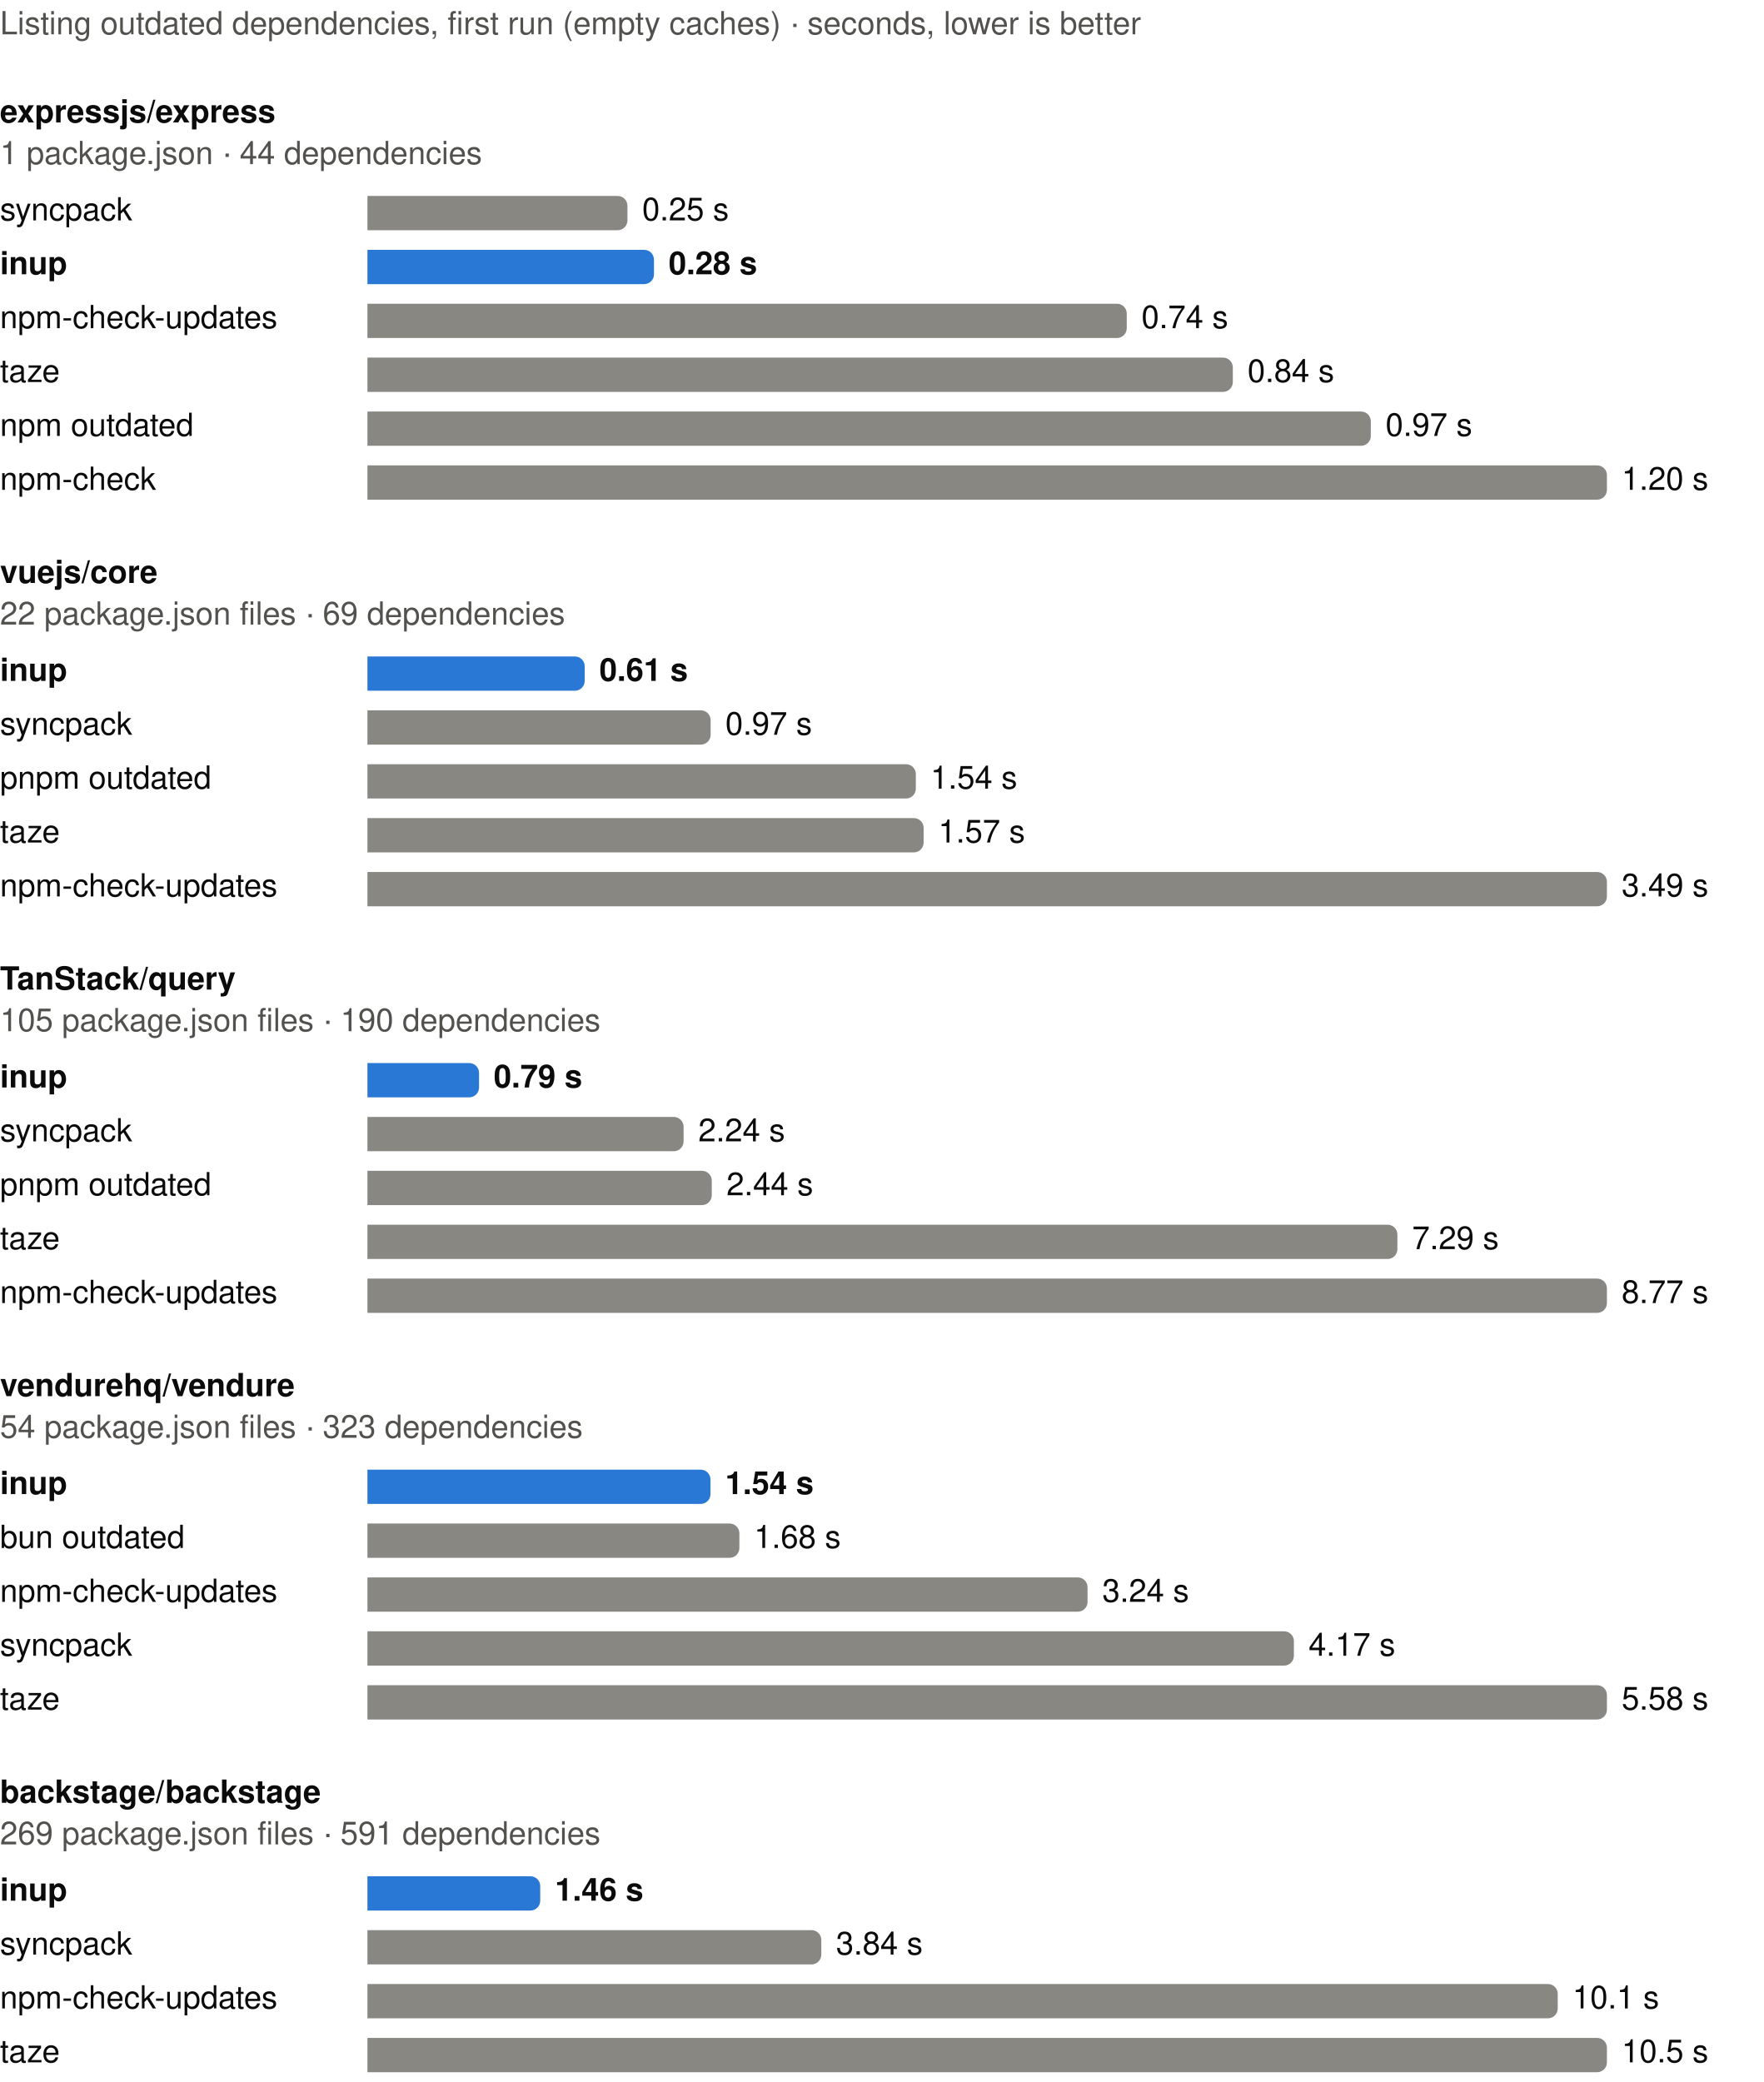
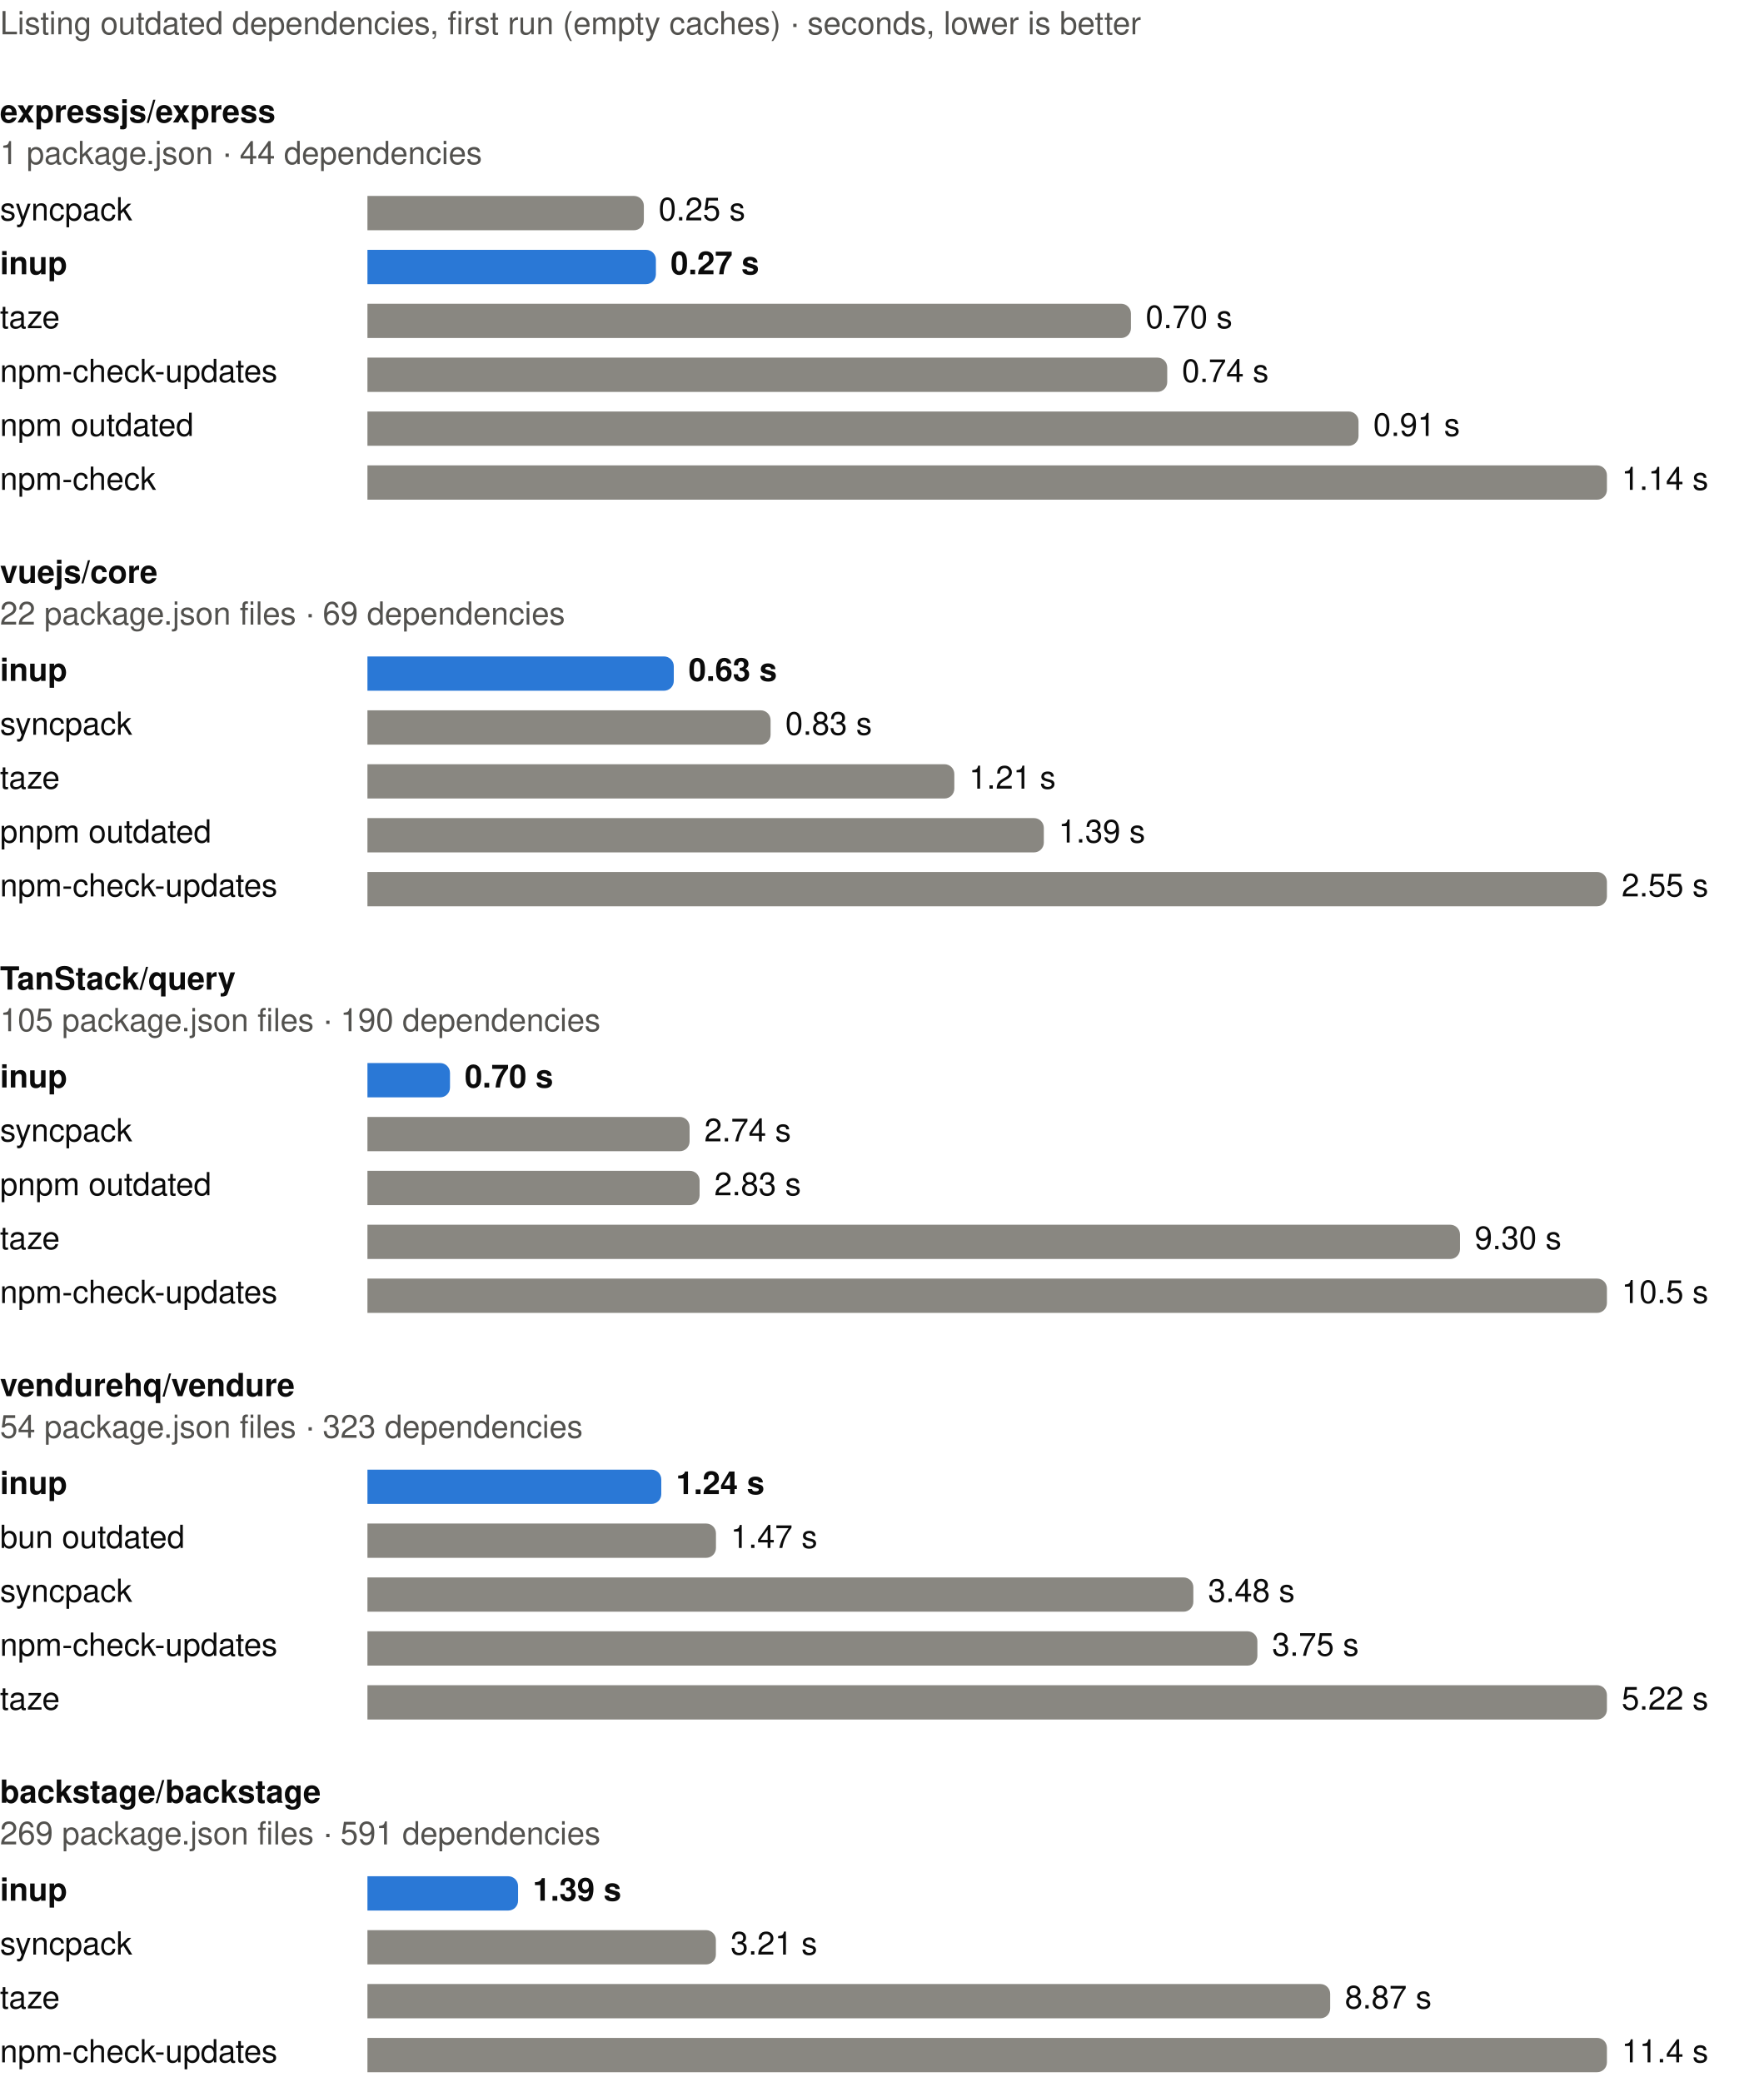
<svg xmlns="http://www.w3.org/2000/svg" width="720" height="850" viewBox="0 0 720 850" role="img" aria-labelledby="title desc">
  <style>text{font-family:system-ui,-apple-system,"Segoe UI",Helvetica,Arial,sans-serif;font-size:13px}</style>
  <text x="0" y="14" fill="#52514e">Listing outdated dependencies, first run (empty caches) · seconds, lower is better</text>
  <text x="0" y="50" fill="#0b0b0b" font-weight="600">expressjs/express</text>
  <text x="0" y="67" fill="#52514e">1 package.json · 44 dependencies</text>
  <text x="0" y="87" fill="#0b0b0b" dominant-baseline="central">syncpack</text>
-   <path d="M150 80h102.142a4 4 0 0 1 4 4v6a4 4 0 0 1 -4 4h-102.142z" fill="#898781" />
-   <text x="262.142" y="87" fill="#0b0b0b" dominant-baseline="central">0.25 s</text>
+   <path d="M150 80h108.838a4 4 0 0 1 4 4v6a4 4 0 0 1 -4 4h-108.838z" fill="#898781" />
+   <text x="268.838" y="87" fill="#0b0b0b" dominant-baseline="central">0.25 s</text>
  <text x="0" y="109" fill="#0b0b0b" dominant-baseline="central" font-weight="600">inup</text>
-   <path d="M150 102h112.973a4 4 0 0 1 4 4v6a4 4 0 0 1 -4 4h-112.973z" fill="#2a78d6" />
-   <text x="272.973" y="109" fill="#0b0b0b" dominant-baseline="central" font-weight="600">0.28 s</text>
-   <text x="0" y="131" fill="#0b0b0b" dominant-baseline="central">npm-check-updates</text>
-   <path d="M150 124h305.973a4 4 0 0 1 4 4v6a4 4 0 0 1 -4 4h-305.973z" fill="#898781" />
-   <text x="465.973" y="131" fill="#0b0b0b" dominant-baseline="central">0.74 s</text>
-   <text x="0" y="153" fill="#0b0b0b" dominant-baseline="central">taze</text>
-   <path d="M150 146h349.277a4 4 0 0 1 4 4v6a4 4 0 0 1 -4 4h-349.277z" fill="#898781" />
-   <text x="509.277" y="153" fill="#0b0b0b" dominant-baseline="central">0.84 s</text>
+   <path d="M150 102h113.758a4 4 0 0 1 4 4v6a4 4 0 0 1 -4 4h-113.758z" fill="#2a78d6" />
+   <text x="273.758" y="109" fill="#0b0b0b" dominant-baseline="central" font-weight="600">0.27 s</text>
+   <text x="0" y="131" fill="#0b0b0b" dominant-baseline="central">taze</text>
+   <path d="M150 124h307.688a4 4 0 0 1 4 4v6a4 4 0 0 1 -4 4h-307.688z" fill="#898781" />
+   <text x="467.688" y="131" fill="#0b0b0b" dominant-baseline="central">0.70 s</text>
+   <text x="0" y="153" fill="#0b0b0b" dominant-baseline="central">npm-check-updates</text>
+   <path d="M150 146h322.5a4 4 0 0 1 4 4v6a4 4 0 0 1 -4 4h-322.5z" fill="#898781" />
+   <text x="482.5" y="153" fill="#0b0b0b" dominant-baseline="central">0.74 s</text>
  <text x="0" y="175" fill="#0b0b0b" dominant-baseline="central">npm outdated</text>
-   <path d="M150 168h405.612a4 4 0 0 1 4 4v6a4 4 0 0 1 -4 4h-405.612z" fill="#898781" />
-   <text x="565.612" y="175" fill="#0b0b0b" dominant-baseline="central">0.97 s</text>
+   <path d="M150 168h400.592a4 4 0 0 1 4 4v6a4 4 0 0 1 -4 4h-400.592z" fill="#898781" />
+   <text x="560.592" y="175" fill="#0b0b0b" dominant-baseline="central">0.91 s</text>
  <text x="0" y="197" fill="#0b0b0b" dominant-baseline="central">npm-check</text>
  <path d="M150 190h502a4 4 0 0 1 4 4v6a4 4 0 0 1 -4 4h-502z" fill="#898781" />
-   <text x="662" y="197" fill="#0b0b0b" dominant-baseline="central">1.20 s</text>
+   <text x="662" y="197" fill="#0b0b0b" dominant-baseline="central">1.14 s</text>
  <text x="0" y="238" fill="#0b0b0b" font-weight="600">vuejs/core</text>
  <text x="0" y="255" fill="#52514e">22 package.json files · 69 dependencies</text>
  <text x="0" y="275" fill="#0b0b0b" dominant-baseline="central" font-weight="600">inup</text>
-   <path d="M150 268h84.69a4 4 0 0 1 4 4v6a4 4 0 0 1 -4 4h-84.69z" fill="#2a78d6" />
-   <text x="244.69" y="275" fill="#0b0b0b" dominant-baseline="central" font-weight="600">0.61 s</text>
+   <path d="M150 268h121.063a4 4 0 0 1 4 4v6a4 4 0 0 1 -4 4h-121.063z" fill="#2a78d6" />
+   <text x="281.063" y="275" fill="#0b0b0b" dominant-baseline="central" font-weight="600">0.63 s</text>
  <text x="0" y="297" fill="#0b0b0b" dominant-baseline="central">syncpack</text>
-   <path d="M150 290h136.101a4 4 0 0 1 4 4v6a4 4 0 0 1 -4 4h-136.101z" fill="#898781" />
-   <text x="296.101" y="297" fill="#0b0b0b" dominant-baseline="central">0.97 s</text>
-   <text x="0" y="319" fill="#0b0b0b" dominant-baseline="central">pnpm outdated</text>
-   <path d="M150 312h219.872a4 4 0 0 1 4 4v6a4 4 0 0 1 -4 4h-219.872z" fill="#898781" />
-   <text x="379.872" y="319" fill="#0b0b0b" dominant-baseline="central">1.54 s</text>
-   <text x="0" y="341" fill="#0b0b0b" dominant-baseline="central">taze</text>
-   <path d="M150 334h223.056a4 4 0 0 1 4 4v6a4 4 0 0 1 -4 4h-223.056z" fill="#898781" />
-   <text x="383.056" y="341" fill="#0b0b0b" dominant-baseline="central">1.57 s</text>
+   <path d="M150 290h160.576a4 4 0 0 1 4 4v6a4 4 0 0 1 -4 4h-160.576z" fill="#898781" />
+   <text x="320.576" y="297" fill="#0b0b0b" dominant-baseline="central">0.83 s</text>
+   <text x="0" y="319" fill="#0b0b0b" dominant-baseline="central">taze</text>
+   <path d="M150 312h235.585a4 4 0 0 1 4 4v6a4 4 0 0 1 -4 4h-235.585z" fill="#898781" />
+   <text x="395.585" y="319" fill="#0b0b0b" dominant-baseline="central">1.21 s</text>
+   <text x="0" y="341" fill="#0b0b0b" dominant-baseline="central">pnpm outdated</text>
+   <path d="M150 334h272.123a4 4 0 0 1 4 4v6a4 4 0 0 1 -4 4h-272.123z" fill="#898781" />
+   <text x="432.123" y="341" fill="#0b0b0b" dominant-baseline="central">1.39 s</text>
  <text x="0" y="363" fill="#0b0b0b" dominant-baseline="central">npm-check-updates</text>
  <path d="M150 356h502a4 4 0 0 1 4 4v6a4 4 0 0 1 -4 4h-502z" fill="#898781" />
-   <text x="662" y="363" fill="#0b0b0b" dominant-baseline="central">3.49 s</text>
+   <text x="662" y="363" fill="#0b0b0b" dominant-baseline="central">2.55 s</text>
  <text x="0" y="404" fill="#0b0b0b" font-weight="600">TanStack/query</text>
  <text x="0" y="421" fill="#52514e">105 package.json files · 190 dependencies</text>
  <text x="0" y="441" fill="#0b0b0b" dominant-baseline="central" font-weight="600">inup</text>
-   <path d="M150 434h41.562a4 4 0 0 1 4 4v6a4 4 0 0 1 -4 4h-41.562z" fill="#2a78d6" />
-   <text x="201.562" y="441" fill="#0b0b0b" dominant-baseline="central" font-weight="600">0.79 s</text>
+   <path d="M150 434h29.705a4 4 0 0 1 4 4v6a4 4 0 0 1 -4 4h-29.705z" fill="#2a78d6" />
+   <text x="189.705" y="441" fill="#0b0b0b" dominant-baseline="central" font-weight="600">0.70 s</text>
  <text x="0" y="463" fill="#0b0b0b" dominant-baseline="central">syncpack</text>
-   <path d="M150 456h125.065a4 4 0 0 1 4 4v6a4 4 0 0 1 -4 4h-125.065z" fill="#898781" />
-   <text x="285.065" y="463" fill="#0b0b0b" dominant-baseline="central">2.24 s</text>
+   <path d="M150 456h127.518a4 4 0 0 1 4 4v6a4 4 0 0 1 -4 4h-127.518z" fill="#898781" />
+   <text x="287.518" y="463" fill="#0b0b0b" dominant-baseline="central">2.74 s</text>
  <text x="0" y="485" fill="#0b0b0b" dominant-baseline="central">pnpm outdated</text>
-   <path d="M150 478h136.567a4 4 0 0 1 4 4v6a4 4 0 0 1 -4 4h-136.567z" fill="#898781" />
-   <text x="296.567" y="485" fill="#0b0b0b" dominant-baseline="central">2.44 s</text>
+   <path d="M150 478h131.604a4 4 0 0 1 4 4v6a4 4 0 0 1 -4 4h-131.604z" fill="#898781" />
+   <text x="291.604" y="485" fill="#0b0b0b" dominant-baseline="central">2.83 s</text>
  <text x="0" y="507" fill="#0b0b0b" dominant-baseline="central">taze</text>
-   <path d="M150 500h416.46a4 4 0 0 1 4 4v6a4 4 0 0 1 -4 4h-416.46z" fill="#898781" />
-   <text x="576.46" y="507" fill="#0b0b0b" dominant-baseline="central">7.29 s</text>
+   <path d="M150 500h442.015a4 4 0 0 1 4 4v6a4 4 0 0 1 -4 4h-442.015z" fill="#898781" />
+   <text x="602.015" y="507" fill="#0b0b0b" dominant-baseline="central">9.30 s</text>
  <text x="0" y="529" fill="#0b0b0b" dominant-baseline="central">npm-check-updates</text>
  <path d="M150 522h502a4 4 0 0 1 4 4v6a4 4 0 0 1 -4 4h-502z" fill="#898781" />
-   <text x="662" y="529" fill="#0b0b0b" dominant-baseline="central">8.77 s</text>
+   <text x="662" y="529" fill="#0b0b0b" dominant-baseline="central">10.5 s</text>
  <text x="0" y="570" fill="#0b0b0b" font-weight="600">vendurehq/vendure</text>
  <text x="0" y="587" fill="#52514e">54 package.json files · 323 dependencies</text>
  <text x="0" y="607" fill="#0b0b0b" dominant-baseline="central" font-weight="600">inup</text>
-   <path d="M150 600h136.035a4 4 0 0 1 4 4v6a4 4 0 0 1 -4 4h-136.035z" fill="#2a78d6" />
-   <text x="296.035" y="607" fill="#0b0b0b" dominant-baseline="central" font-weight="600">1.54 s</text>
+   <path d="M150 600h115.958a4 4 0 0 1 4 4v6a4 4 0 0 1 -4 4h-115.958z" fill="#2a78d6" />
+   <text x="275.958" y="607" fill="#0b0b0b" dominant-baseline="central" font-weight="600">1.24 s</text>
  <text x="0" y="629" fill="#0b0b0b" dominant-baseline="central">bun outdated</text>
-   <path d="M150 622h147.84a4 4 0 0 1 4 4v6a4 4 0 0 1 -4 4h-147.84z" fill="#898781" />
-   <text x="307.84" y="629" fill="#0b0b0b" dominant-baseline="central">1.68 s</text>
-   <text x="0" y="651" fill="#0b0b0b" dominant-baseline="central">npm-check-updates</text>
-   <path d="M150 644h289.976a4 4 0 0 1 4 4v6a4 4 0 0 1 -4 4h-289.976z" fill="#898781" />
-   <text x="449.976" y="651" fill="#0b0b0b" dominant-baseline="central">3.24 s</text>
-   <text x="0" y="673" fill="#0b0b0b" dominant-baseline="central">syncpack</text>
-   <path d="M150 666h374.209a4 4 0 0 1 4 4v6a4 4 0 0 1 -4 4h-374.209z" fill="#898781" />
-   <text x="534.209" y="673" fill="#0b0b0b" dominant-baseline="central">4.17 s</text>
+   <path d="M150 622h138.278a4 4 0 0 1 4 4v6a4 4 0 0 1 -4 4h-138.278z" fill="#898781" />
+   <text x="298.278" y="629" fill="#0b0b0b" dominant-baseline="central">1.47 s</text>
+   <text x="0" y="651" fill="#0b0b0b" dominant-baseline="central">syncpack</text>
+   <path d="M150 644h333.159a4 4 0 0 1 4 4v6a4 4 0 0 1 -4 4h-333.159z" fill="#898781" />
+   <text x="493.159" y="651" fill="#0b0b0b" dominant-baseline="central">3.48 s</text>
+   <text x="0" y="673" fill="#0b0b0b" dominant-baseline="central">npm-check-updates</text>
+   <path d="M150 666h359.305a4 4 0 0 1 4 4v6a4 4 0 0 1 -4 4h-359.305z" fill="#898781" />
+   <text x="519.305" y="673" fill="#0b0b0b" dominant-baseline="central">3.75 s</text>
  <text x="0" y="695" fill="#0b0b0b" dominant-baseline="central">taze</text>
  <path d="M150 688h502a4 4 0 0 1 4 4v6a4 4 0 0 1 -4 4h-502z" fill="#898781" />
-   <text x="662" y="695" fill="#0b0b0b" dominant-baseline="central">5.58 s</text>
+   <text x="662" y="695" fill="#0b0b0b" dominant-baseline="central">5.22 s</text>
  <text x="0" y="736" fill="#0b0b0b" font-weight="600">backstage/backstage</text>
  <text x="0" y="753" fill="#52514e">269 package.json files · 591 dependencies</text>
  <text x="0" y="773" fill="#0b0b0b" dominant-baseline="central" font-weight="600">inup</text>
-   <path d="M150 766h66.54a4 4 0 0 1 4 4v6a4 4 0 0 1 -4 4h-66.54z" fill="#2a78d6" />
-   <text x="226.54" y="773" fill="#0b0b0b" dominant-baseline="central" font-weight="600">1.46 s</text>
+   <path d="M150 766h57.492a4 4 0 0 1 4 4v6a4 4 0 0 1 -4 4h-57.492z" fill="#2a78d6" />
+   <text x="217.492" y="773" fill="#0b0b0b" dominant-baseline="central" font-weight="600">1.39 s</text>
  <text x="0" y="795" fill="#0b0b0b" dominant-baseline="central">syncpack</text>
-   <path d="M150 788h181.287a4 4 0 0 1 4 4v6a4 4 0 0 1 -4 4h-181.287z" fill="#898781" />
-   <text x="341.287" y="795" fill="#0b0b0b" dominant-baseline="central">3.84 s</text>
-   <text x="0" y="817" fill="#0b0b0b" dominant-baseline="central">npm-check-updates</text>
-   <path d="M150 810h481.913a4 4 0 0 1 4 4v6a4 4 0 0 1 -4 4h-481.913z" fill="#898781" />
-   <text x="641.913" y="817" fill="#0b0b0b" dominant-baseline="central">10.1 s</text>
-   <text x="0" y="839" fill="#0b0b0b" dominant-baseline="central">taze</text>
+   <path d="M150 788h138.243a4 4 0 0 1 4 4v6a4 4 0 0 1 -4 4h-138.243z" fill="#898781" />
+   <text x="298.243" y="795" fill="#0b0b0b" dominant-baseline="central">3.21 s</text>
+   <text x="0" y="817" fill="#0b0b0b" dominant-baseline="central">taze</text>
+   <path d="M150 810h389.022a4 4 0 0 1 4 4v6a4 4 0 0 1 -4 4h-389.022z" fill="#898781" />
+   <text x="549.022" y="817" fill="#0b0b0b" dominant-baseline="central">8.87 s</text>
+   <text x="0" y="839" fill="#0b0b0b" dominant-baseline="central">npm-check-updates</text>
  <path d="M150 832h502a4 4 0 0 1 4 4v6a4 4 0 0 1 -4 4h-502z" fill="#898781" />
-   <text x="662" y="839" fill="#0b0b0b" dominant-baseline="central">10.5 s</text>
+   <text x="662" y="839" fill="#0b0b0b" dominant-baseline="central">11.4 s</text>
</svg>
